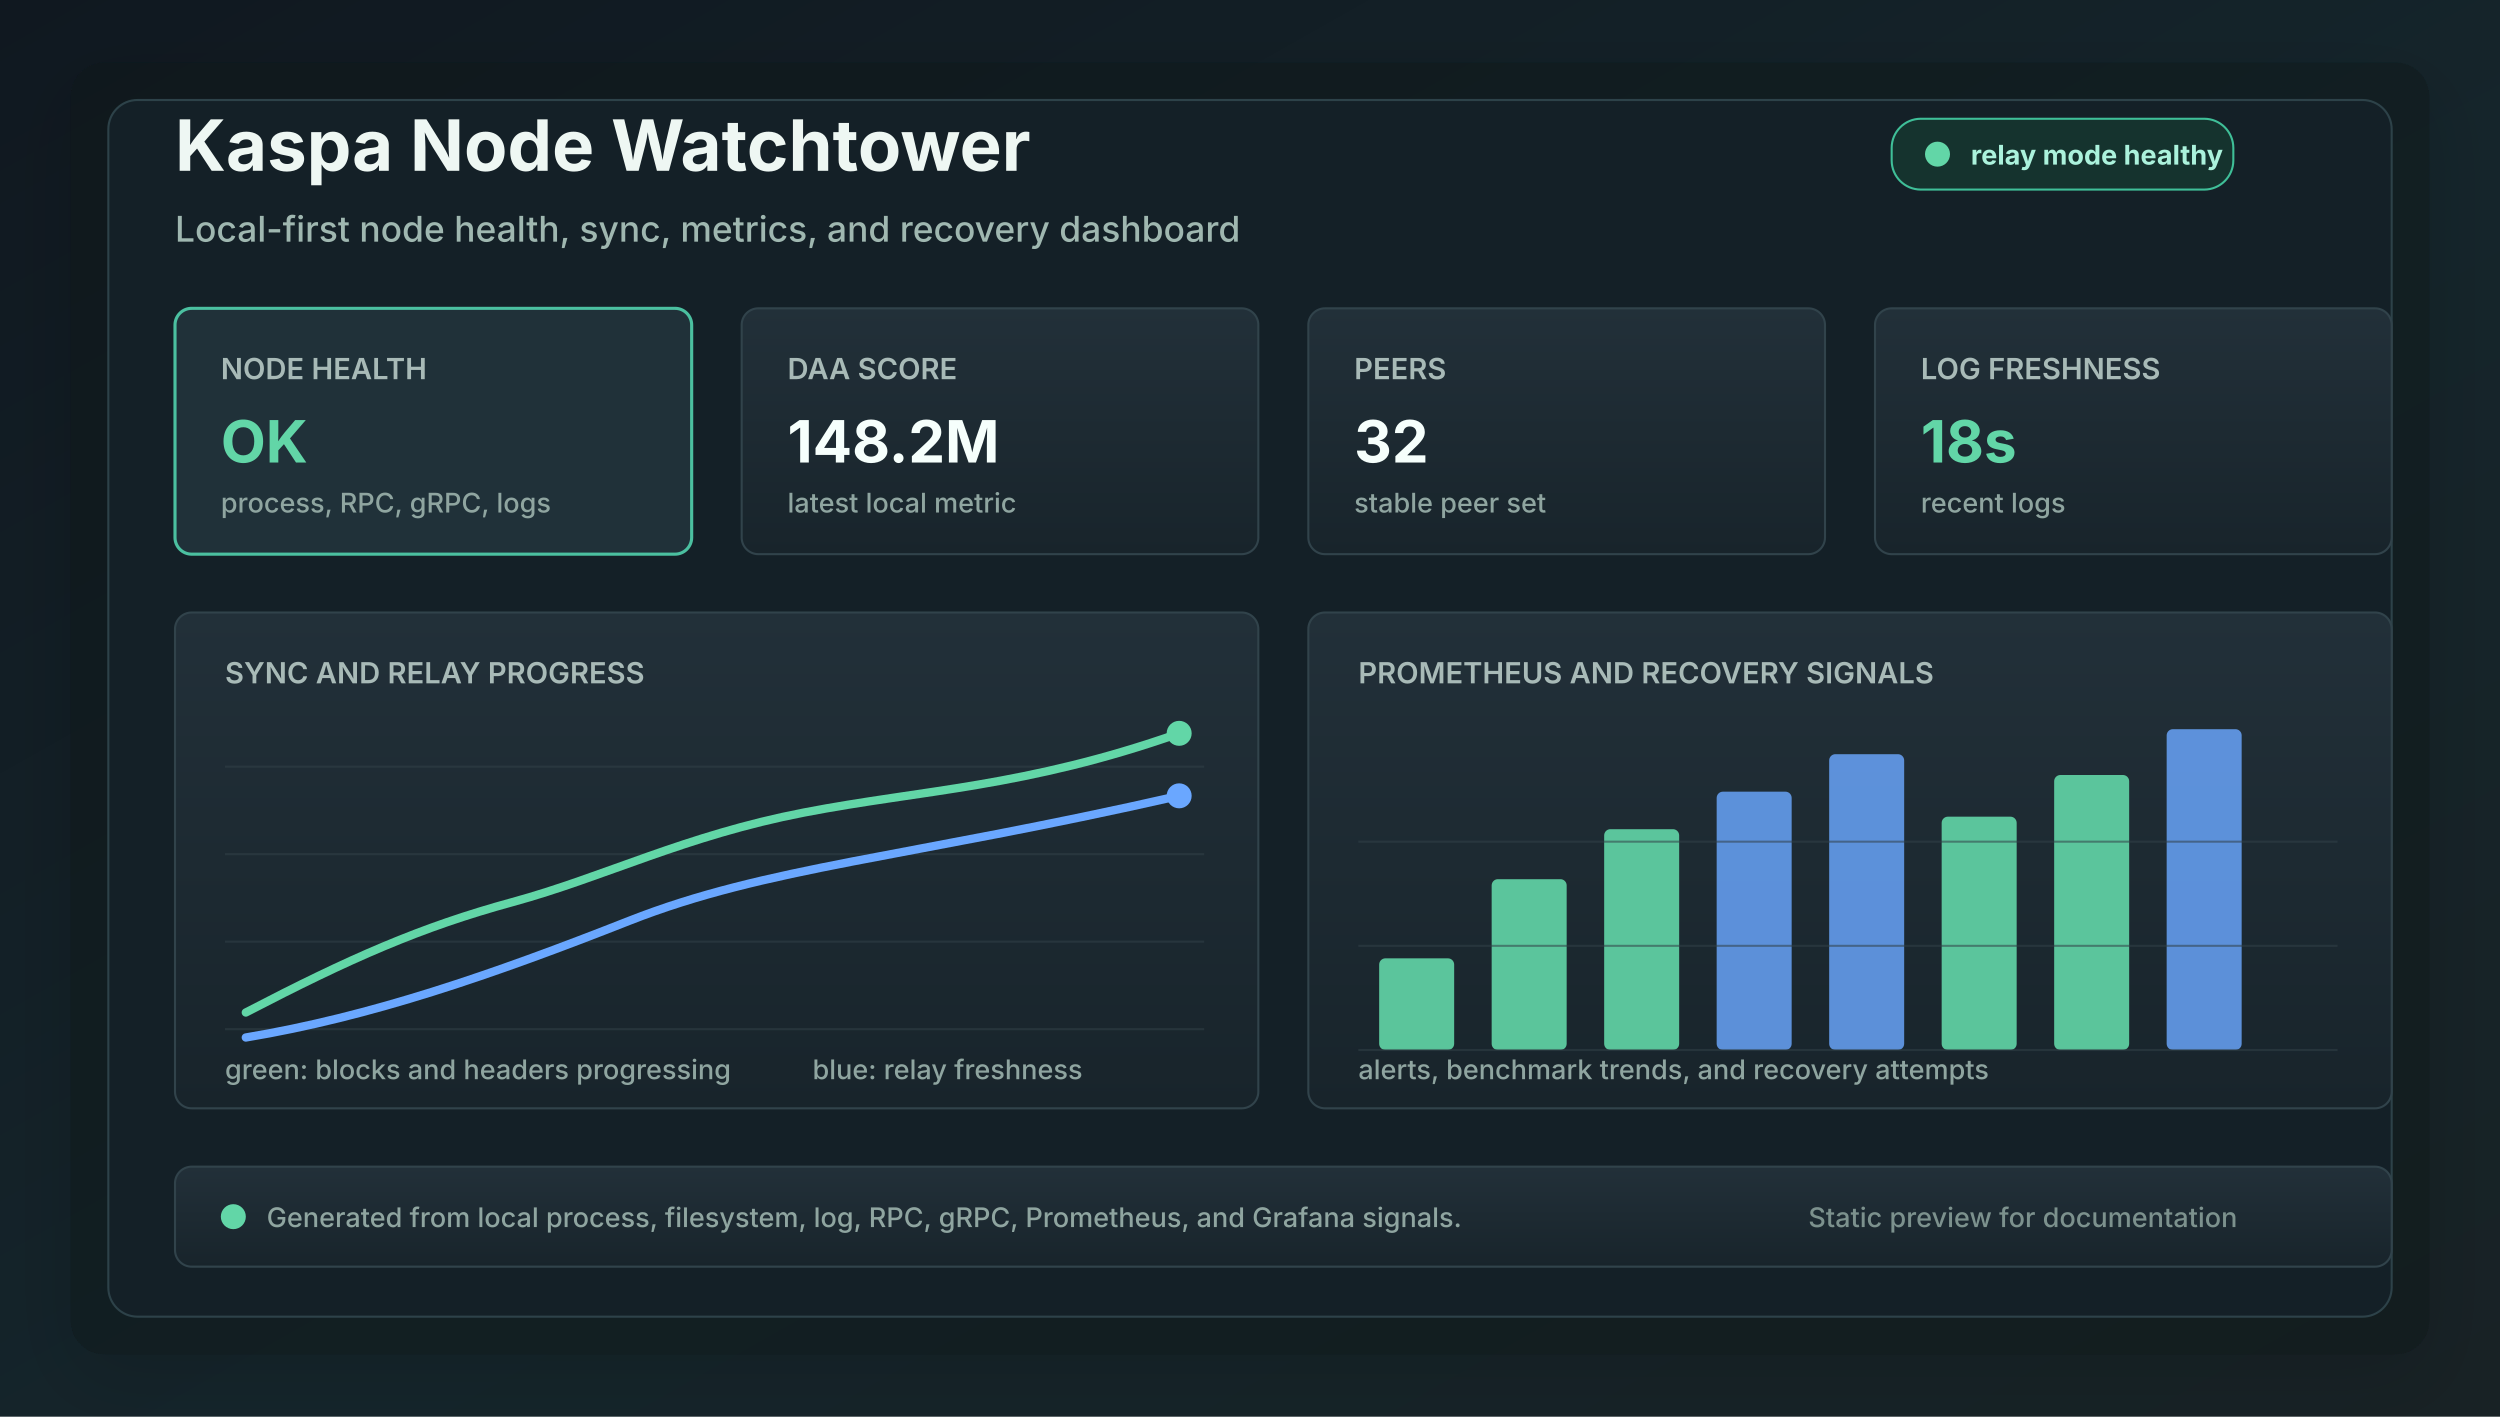
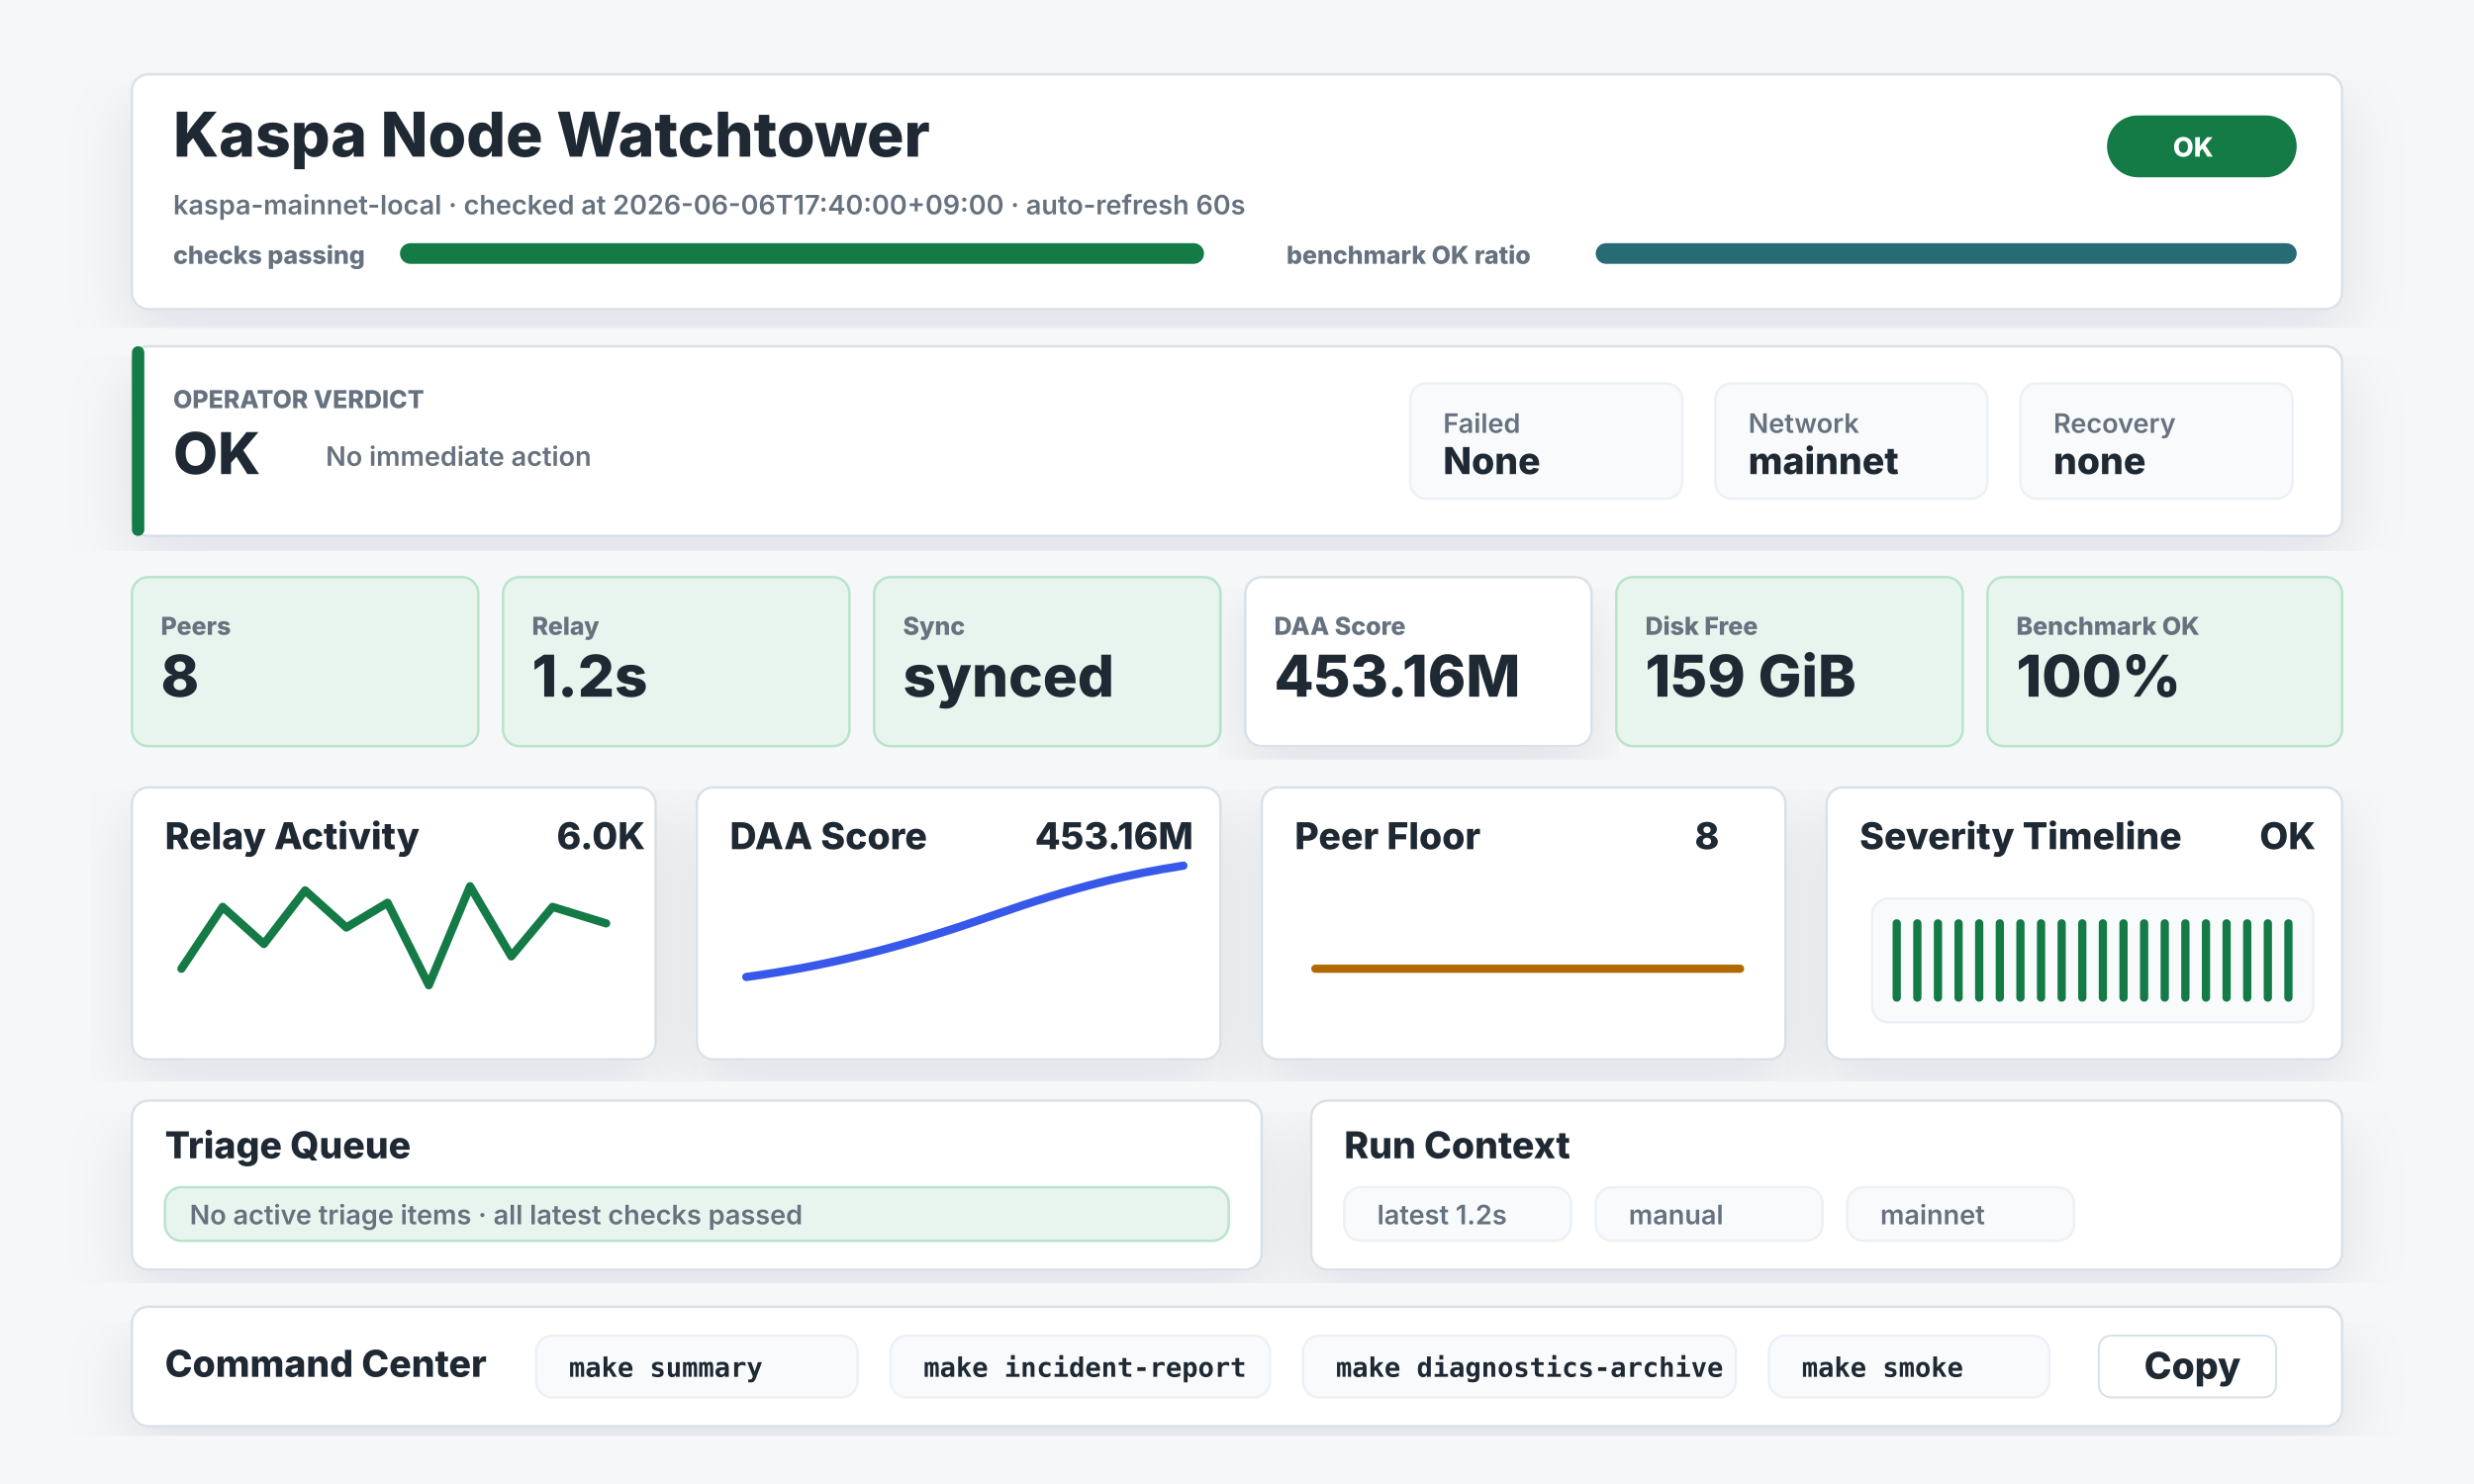
- <svg xmlns="http://www.w3.org/2000/svg" width="1200" height="680" viewBox="0 0 1200 680" role="img" aria-labelledby="title desc">
+ <svg xmlns="http://www.w3.org/2000/svg" width="1200" height="720" viewBox="0 0 1200 720" role="img" aria-labelledby="title desc">
  <defs>
-     <linearGradient id="bg" x1="0" y1="0" x2="1" y2="1">
-       <stop offset="0" stop-color="#101820" />
-       <stop offset="0.55" stop-color="#15252b" />
-       <stop offset="1" stop-color="#182225" />
-     </linearGradient>
-     <linearGradient id="panel" x1="0" y1="0" x2="0" y2="1">
-       <stop offset="0" stop-color="#223039" />
-       <stop offset="1" stop-color="#18242b" />
-     </linearGradient>
-     <filter id="softShadow" x="-10%" y="-10%" width="120%" height="120%">
-       <feDropShadow dx="0" dy="12" stdDeviation="18" flood-color="#000000" flood-opacity="0.28" />
+     <filter id="shadow" x="-8%" y="-8%" width="116%" height="116%">
+       <feDropShadow dx="0" dy="12" stdDeviation="16" flood-color="#1f2933" flood-opacity="0.09" />
    </filter>
    <style>
-       .frame { fill: url(#bg); }
-       .panel { fill: url(#panel); stroke: #31434b; stroke-width: 1; rx: 8; }
-       .panel-strong { fill: #203139; stroke: #4bc0a0; stroke-width: 1.5; rx: 8; }
-       .title { fill: #eef7f3; font: 700 34px Inter, ui-sans-serif, system-ui, -apple-system, BlinkMacSystemFont, "Segoe UI", sans-serif; }
-       .subtitle { fill: #9fb7b0; font: 500 17px Inter, ui-sans-serif, system-ui, -apple-system, BlinkMacSystemFont, "Segoe UI", sans-serif; }
-       .label { fill: #a8bab7; font: 600 14px Inter, ui-sans-serif, system-ui, -apple-system, BlinkMacSystemFont, "Segoe UI", sans-serif; letter-spacing: 0; }
-       .metric { fill: #f6fffc; font: 700 28px Inter, ui-sans-serif, system-ui, -apple-system, BlinkMacSystemFont, "Segoe UI", sans-serif; letter-spacing: 0; }
-       .small { fill: #8fa5a0; font: 500 13px Inter, ui-sans-serif, system-ui, -apple-system, BlinkMacSystemFont, "Segoe UI", sans-serif; }
-       .ok { fill: #62d6a7; }
-       .warn { fill: #f4c86a; }
-       .muted { fill: #7c918d; }
-       .grid { stroke: #314047; stroke-width: 1; opacity: 0.55; }
-       .line-a { fill: none; stroke: #62d6a7; stroke-width: 4; stroke-linecap: round; stroke-linejoin: round; }
-       .line-b { fill: none; stroke: #6aa7ff; stroke-width: 4; stroke-linecap: round; stroke-linejoin: round; }
-       .bar-a { fill: #62d6a7; opacity: 0.9; rx: 3; }
-       .bar-b { fill: #6aa7ff; opacity: 0.82; rx: 3; }
-       .chip { fill: #15332e; stroke: #3fbf98; stroke-width: 1; rx: 14; }
-       .chip-text { fill: #abf2dc; font: 700 13px Inter, ui-sans-serif, system-ui, -apple-system, BlinkMacSystemFont, "Segoe UI", sans-serif; }
+       .page { fill: #f5f7f8; }
+       .panel { fill: #ffffff; stroke: #d9e1e8; stroke-width: 1.2; rx: 8; filter: url(#shadow); }
+       .soft { fill: #e8f5ee; stroke: #b9e3ca; stroke-width: 1.2; rx: 8; }
+       .muted-panel { fill: #f8fafc; stroke: #edf1f6; stroke-width: 1.2; rx: 8; }
+       .title { fill: #1f2933; font: 800 30px Inter, ui-sans-serif, system-ui, -apple-system, BlinkMacSystemFont, "Segoe UI", sans-serif; letter-spacing: 0; }
+       .h2 { fill: #1f2933; font: 800 18px Inter, ui-sans-serif, system-ui, -apple-system, BlinkMacSystemFont, "Segoe UI", sans-serif; letter-spacing: 0; }
+       .label { fill: #66727f; font: 800 12px Inter, ui-sans-serif, system-ui, -apple-system, BlinkMacSystemFont, "Segoe UI", sans-serif; letter-spacing: 0; }
+       .small { fill: #66727f; font: 600 13px Inter, ui-sans-serif, system-ui, -apple-system, BlinkMacSystemFont, "Segoe UI", sans-serif; letter-spacing: 0; }
+       .value { fill: #1f2933; font: 800 28px Inter, ui-sans-serif, system-ui, -apple-system, BlinkMacSystemFont, "Segoe UI", sans-serif; letter-spacing: 0; }
+       .mono { fill: #1f2933; font: 800 13px ui-monospace, SFMono-Regular, Menlo, Consolas, monospace; letter-spacing: 0; }
+       .ok { fill: #147a46; }
+       .accent { fill: #276b74; }
+       .warn { fill: #a86400; }
+       .critical { fill: #b42318; }
+       .line-ok { fill: none; stroke: #147a46; stroke-width: 4; stroke-linecap: round; stroke-linejoin: round; }
+       .line-blue { fill: none; stroke: #3858e9; stroke-width: 4; stroke-linecap: round; stroke-linejoin: round; }
+       .line-warn { fill: none; stroke: #b26a00; stroke-width: 4; stroke-linecap: round; }
+       .bar-bg { fill: #e7ecef; rx: 5; }
+       .badge-text { fill: #ffffff; font: 800 13px Inter, ui-sans-serif, system-ui, -apple-system, BlinkMacSystemFont, "Segoe UI", sans-serif; letter-spacing: 0; }
    </style>
  </defs>
-   <rect class="frame" width="1200" height="680" />
-   <rect x="34" y="30" width="1132" height="620" rx="16" fill="#0d1519" opacity="0.44" filter="url(#softShadow)" />
-   <rect x="52" y="48" width="1096" height="584" rx="14" fill="#142027" stroke="#2d4249" />
-   <g transform="translate(84 82)">
-     <text class="title" x="0" y="0">Kaspa Node Watchtower</text>
-     <text class="subtitle" x="0" y="34">Local-first node health, sync, metrics, and recovery dashboard</text>
-     <rect class="chip" x="824" y="-25" width="164" height="34" />
-     <circle cx="846" cy="-8" r="6" class="ok" />
-     <text class="chip-text" x="862" y="-3">relay mode healthy</text>
+   <rect class="page" width="1200" height="720" />
+   <g transform="translate(64 36)">
+     <rect class="panel" x="0" y="0" width="1072" height="114" />
+     <text class="title" x="20" y="40">Kaspa Node Watchtower</text>
+     <text class="small" x="20" y="68">kaspa-mainnet-local · checked at 2026-06-06T17:40:00+09:00 · auto-refresh 60s</text>
+     <rect class="ok" x="958" y="20" width="92" height="30" rx="15" />
+     <text class="badge-text" x="990" y="40">OK</text>
+     <text class="label" x="20" y="92">checks passing</text>
+     <text class="label" x="560" y="92">benchmark OK ratio</text>
+     <rect class="bar-bg" x="130" y="82" width="390" height="10" />
+     <rect class="ok" x="130" y="82" width="390" height="10" rx="5" />
+     <rect class="bar-bg" x="710" y="82" width="340" height="10" />
+     <rect class="accent" x="710" y="82" width="340" height="10" rx="5" />
  </g>
-   <g transform="translate(84 148)">
-     <rect class="panel-strong" x="0" y="0" width="248" height="118" />
-     <text class="label" x="22" y="34">NODE HEALTH</text>
-     <text class="metric ok" x="22" y="74">OK</text>
-     <text class="small" x="22" y="98">process, RPC, gRPC, logs</text>
-     <rect class="panel" x="272" y="0" width="248" height="118" />
-     <text class="label" x="294" y="34">DAA SCORE</text>
-     <text class="metric" x="294" y="74">148.2M</text>
-     <text class="small" x="294" y="98">latest local metric</text>
-     <rect class="panel" x="544" y="0" width="248" height="118" />
-     <text class="label" x="566" y="34">PEERS</text>
-     <text class="metric" x="566" y="74">32</text>
-     <text class="small" x="566" y="98">stable peer set</text>
-     <rect class="panel" x="816" y="0" width="248" height="118" />
-     <text class="label" x="838" y="34">LOG FRESHNESS</text>
-     <text class="metric ok" x="838" y="74">18s</text>
-     <text class="small" x="838" y="98">recent logs</text>
+   <g transform="translate(64 168)">
+     <rect class="panel" x="0" y="0" width="1072" height="92" />
+     <rect class="ok" x="0" y="0" width="6" height="92" rx="3" />
+     <text class="label" x="20" y="30">OPERATOR VERDICT</text>
+     <text class="value" x="20" y="62">OK</text>
+     <text class="small" x="94" y="58">No immediate action</text>
+     <rect class="muted-panel" x="620" y="18" width="132" height="56" />
+     <rect class="muted-panel" x="768" y="18" width="132" height="56" />
+     <rect class="muted-panel" x="916" y="18" width="132" height="56" />
+     <text class="small" x="636" y="42">Failed</text>
+     <text class="h2" x="636" y="62">None</text>
+     <text class="small" x="784" y="42">Network</text>
+     <text class="h2" x="784" y="62">mainnet</text>
+     <text class="small" x="932" y="42">Recovery</text>
+     <text class="h2" x="932" y="62">none</text>
  </g>
-   <g transform="translate(84 294)">
-     <rect class="panel" x="0" y="0" width="520" height="238" />
-     <text class="label" x="24" y="34">SYNC AND RELAY PROGRESS</text>
-     <line class="grid" x1="24" y1="74" x2="494" y2="74" />
-     <line class="grid" x1="24" y1="116" x2="494" y2="116" />
-     <line class="grid" x1="24" y1="158" x2="494" y2="158" />
-     <line class="grid" x1="24" y1="200" x2="494" y2="200" />
-     <path class="line-a" d="M34 192 C84 166, 118 151, 162 139 S245 107, 302 96 S408 84, 482 58" />
-     <path class="line-b" d="M34 204 C94 194, 152 174, 218 148 S350 118, 482 88" />
-     <circle cx="482" cy="58" r="6" class="ok" />
-     <circle cx="482" cy="88" r="6" fill="#6aa7ff" />
-     <text class="small" x="24" y="224">green: blocks and headers progressing</text>
-     <text class="small" x="306" y="224">blue: relay freshness</text>
-     <rect class="panel" x="544" y="0" width="520" height="238" />
-     <text class="label" x="568" y="34">PROMETHEUS AND RECOVERY SIGNALS</text>
-     <rect class="bar-a" x="578" y="166" width="36" height="44" />
-     <rect class="bar-a" x="632" y="128" width="36" height="82" />
-     <rect class="bar-a" x="686" y="104" width="36" height="106" />
-     <rect class="bar-b" x="740" y="86" width="36" height="124" />
-     <rect class="bar-b" x="794" y="68" width="36" height="142" />
-     <rect class="bar-a" x="848" y="98" width="36" height="112" />
-     <rect class="bar-a" x="902" y="78" width="36" height="132" />
-     <rect class="bar-b" x="956" y="56" width="36" height="154" />
-     <line class="grid" x1="568" y1="210" x2="1038" y2="210" />
-     <line class="grid" x1="568" y1="160" x2="1038" y2="160" />
-     <line class="grid" x1="568" y1="110" x2="1038" y2="110" />
-     <text class="small" x="568" y="224">alerts, benchmark trends, and recovery attempts</text>
+   <g transform="translate(64 280)">
+     <rect class="soft" x="0" y="0" width="168" height="82" />
+     <rect class="soft" x="180" y="0" width="168" height="82" />
+     <rect class="soft" x="360" y="0" width="168" height="82" />
+     <rect class="panel" x="540" y="0" width="168" height="82" />
+     <rect class="soft" x="720" y="0" width="168" height="82" />
+     <rect class="soft" x="900" y="0" width="172" height="82" />
+     <text class="label" x="14" y="28">Peers</text>
+     <text class="value" x="14" y="58">8</text>
+     <text class="label" x="194" y="28">Relay</text>
+     <text class="value" x="194" y="58">1.2s</text>
+     <text class="label" x="374" y="28">Sync</text>
+     <text class="value" x="374" y="58">synced</text>
+     <text class="label" x="554" y="28">DAA Score</text>
+     <text class="value" x="554" y="58">453.16M</text>
+     <text class="label" x="734" y="28">Disk Free</text>
+     <text class="value" x="734" y="58">159 GiB</text>
+     <text class="label" x="914" y="28">Benchmark OK</text>
+     <text class="value" x="914" y="58">100%</text>
  </g>
-   <g transform="translate(84 560)">
-     <rect class="panel" x="0" y="0" width="1064" height="48" />
-     <circle cx="28" cy="24" r="6" class="ok" />
-     <text class="small" x="44" y="29">Generated from local process, filesystem, log, RPC, gRPC, Prometheus, and Grafana signals.</text>
-     <text class="small muted" x="784" y="29">Static preview for documentation</text>
+   <g transform="translate(64 382)">
+     <rect class="panel" x="0" y="0" width="254" height="132" />
+     <rect class="panel" x="274" y="0" width="254" height="132" />
+     <rect class="panel" x="548" y="0" width="254" height="132" />
+     <rect class="panel" x="822" y="0" width="250" height="132" />
+     <text class="h2" x="16" y="30">Relay Activity</text>
+     <text class="h2" x="206" y="30">6.0K</text>
+     <path class="line-ok" d="M24 88 L44 58 L64 76 L84 50 L104 68 L124 56 L144 96 L164 48 L184 82 L204 58 L230 66" />
+     <text class="h2" x="290" y="30">DAA Score</text>
+     <text class="h2" x="438" y="30">453.16M</text>
+     <path class="line-blue" d="M298 92 C342 86, 378 76, 418 62 S484 42, 510 38" />
+     <text class="h2" x="564" y="30">Peer Floor</text>
+     <text class="h2" x="758" y="30">8</text>
+     <path class="line-warn" d="M574 88 L780 88" />
+     <text class="h2" x="838" y="30">Severity Timeline</text>
+     <text class="h2" x="1032" y="30">OK</text>
+     <g transform="translate(844 54)">
+       <rect class="muted-panel" x="0" y="0" width="214" height="60" />
+       <g transform="translate(10 10)">
+         <rect class="ok" x="0" y="0" width="4" height="40" rx="2" />
+         <rect class="ok" x="10" y="0" width="4" height="40" rx="2" />
+         <rect class="ok" x="20" y="0" width="4" height="40" rx="2" />
+         <rect class="ok" x="30" y="0" width="4" height="40" rx="2" />
+         <rect class="ok" x="40" y="0" width="4" height="40" rx="2" />
+         <rect class="ok" x="50" y="0" width="4" height="40" rx="2" />
+         <rect class="ok" x="60" y="0" width="4" height="40" rx="2" />
+         <rect class="ok" x="70" y="0" width="4" height="40" rx="2" />
+         <rect class="ok" x="80" y="0" width="4" height="40" rx="2" />
+         <rect class="ok" x="90" y="0" width="4" height="40" rx="2" />
+         <rect class="ok" x="100" y="0" width="4" height="40" rx="2" />
+         <rect class="ok" x="110" y="0" width="4" height="40" rx="2" />
+         <rect class="ok" x="120" y="0" width="4" height="40" rx="2" />
+         <rect class="ok" x="130" y="0" width="4" height="40" rx="2" />
+         <rect class="ok" x="140" y="0" width="4" height="40" rx="2" />
+         <rect class="ok" x="150" y="0" width="4" height="40" rx="2" />
+         <rect class="ok" x="160" y="0" width="4" height="40" rx="2" />
+         <rect class="ok" x="170" y="0" width="4" height="40" rx="2" />
+         <rect class="ok" x="180" y="0" width="4" height="40" rx="2" />
+         <rect class="ok" x="190" y="0" width="4" height="40" rx="2" />
+       </g>
+     </g>
+   </g>
+   <g transform="translate(64 534)">
+     <rect class="panel" x="0" y="0" width="548" height="82" />
+     <text class="h2" x="16" y="28">Triage Queue</text>
+     <rect class="soft" x="16" y="42" width="516" height="26" />
+     <text class="small" x="28" y="60">No active triage items · all latest checks passed</text>
+     <rect class="panel" x="572" y="0" width="500" height="82" />
+     <text class="h2" x="588" y="28">Run Context</text>
+     <rect class="muted-panel" x="588" y="42" width="110" height="26" />
+     <rect class="muted-panel" x="710" y="42" width="110" height="26" />
+     <rect class="muted-panel" x="832" y="42" width="110" height="26" />
+     <text class="small" x="604" y="60">latest 1.2s</text>
+     <text class="small" x="726" y="60">manual</text>
+     <text class="small" x="848" y="60">mainnet</text>
+   </g>
+   <g transform="translate(64 634)">
+     <rect class="panel" x="0" y="0" width="1072" height="58" />
+     <text class="h2" x="16" y="34">Command Center</text>
+     <rect class="muted-panel" x="196" y="14" width="156" height="30" />
+     <rect class="muted-panel" x="368" y="14" width="184" height="30" />
+     <rect class="muted-panel" x="568" y="14" width="210" height="30" />
+     <rect class="muted-panel" x="794" y="14" width="136" height="30" />
+     <text class="mono" x="212" y="34">make summary</text>
+     <text class="mono" x="384" y="34">make incident-report</text>
+     <text class="mono" x="584" y="34">make diagnostics-archive</text>
+     <text class="mono" x="810" y="34">make smoke</text>
+     <rect x="954" y="14" width="86" height="30" rx="6" fill="#ffffff" stroke="#d9e1e8" />
+     <text class="h2" x="976" y="35">Copy</text>
  </g>
</svg>
